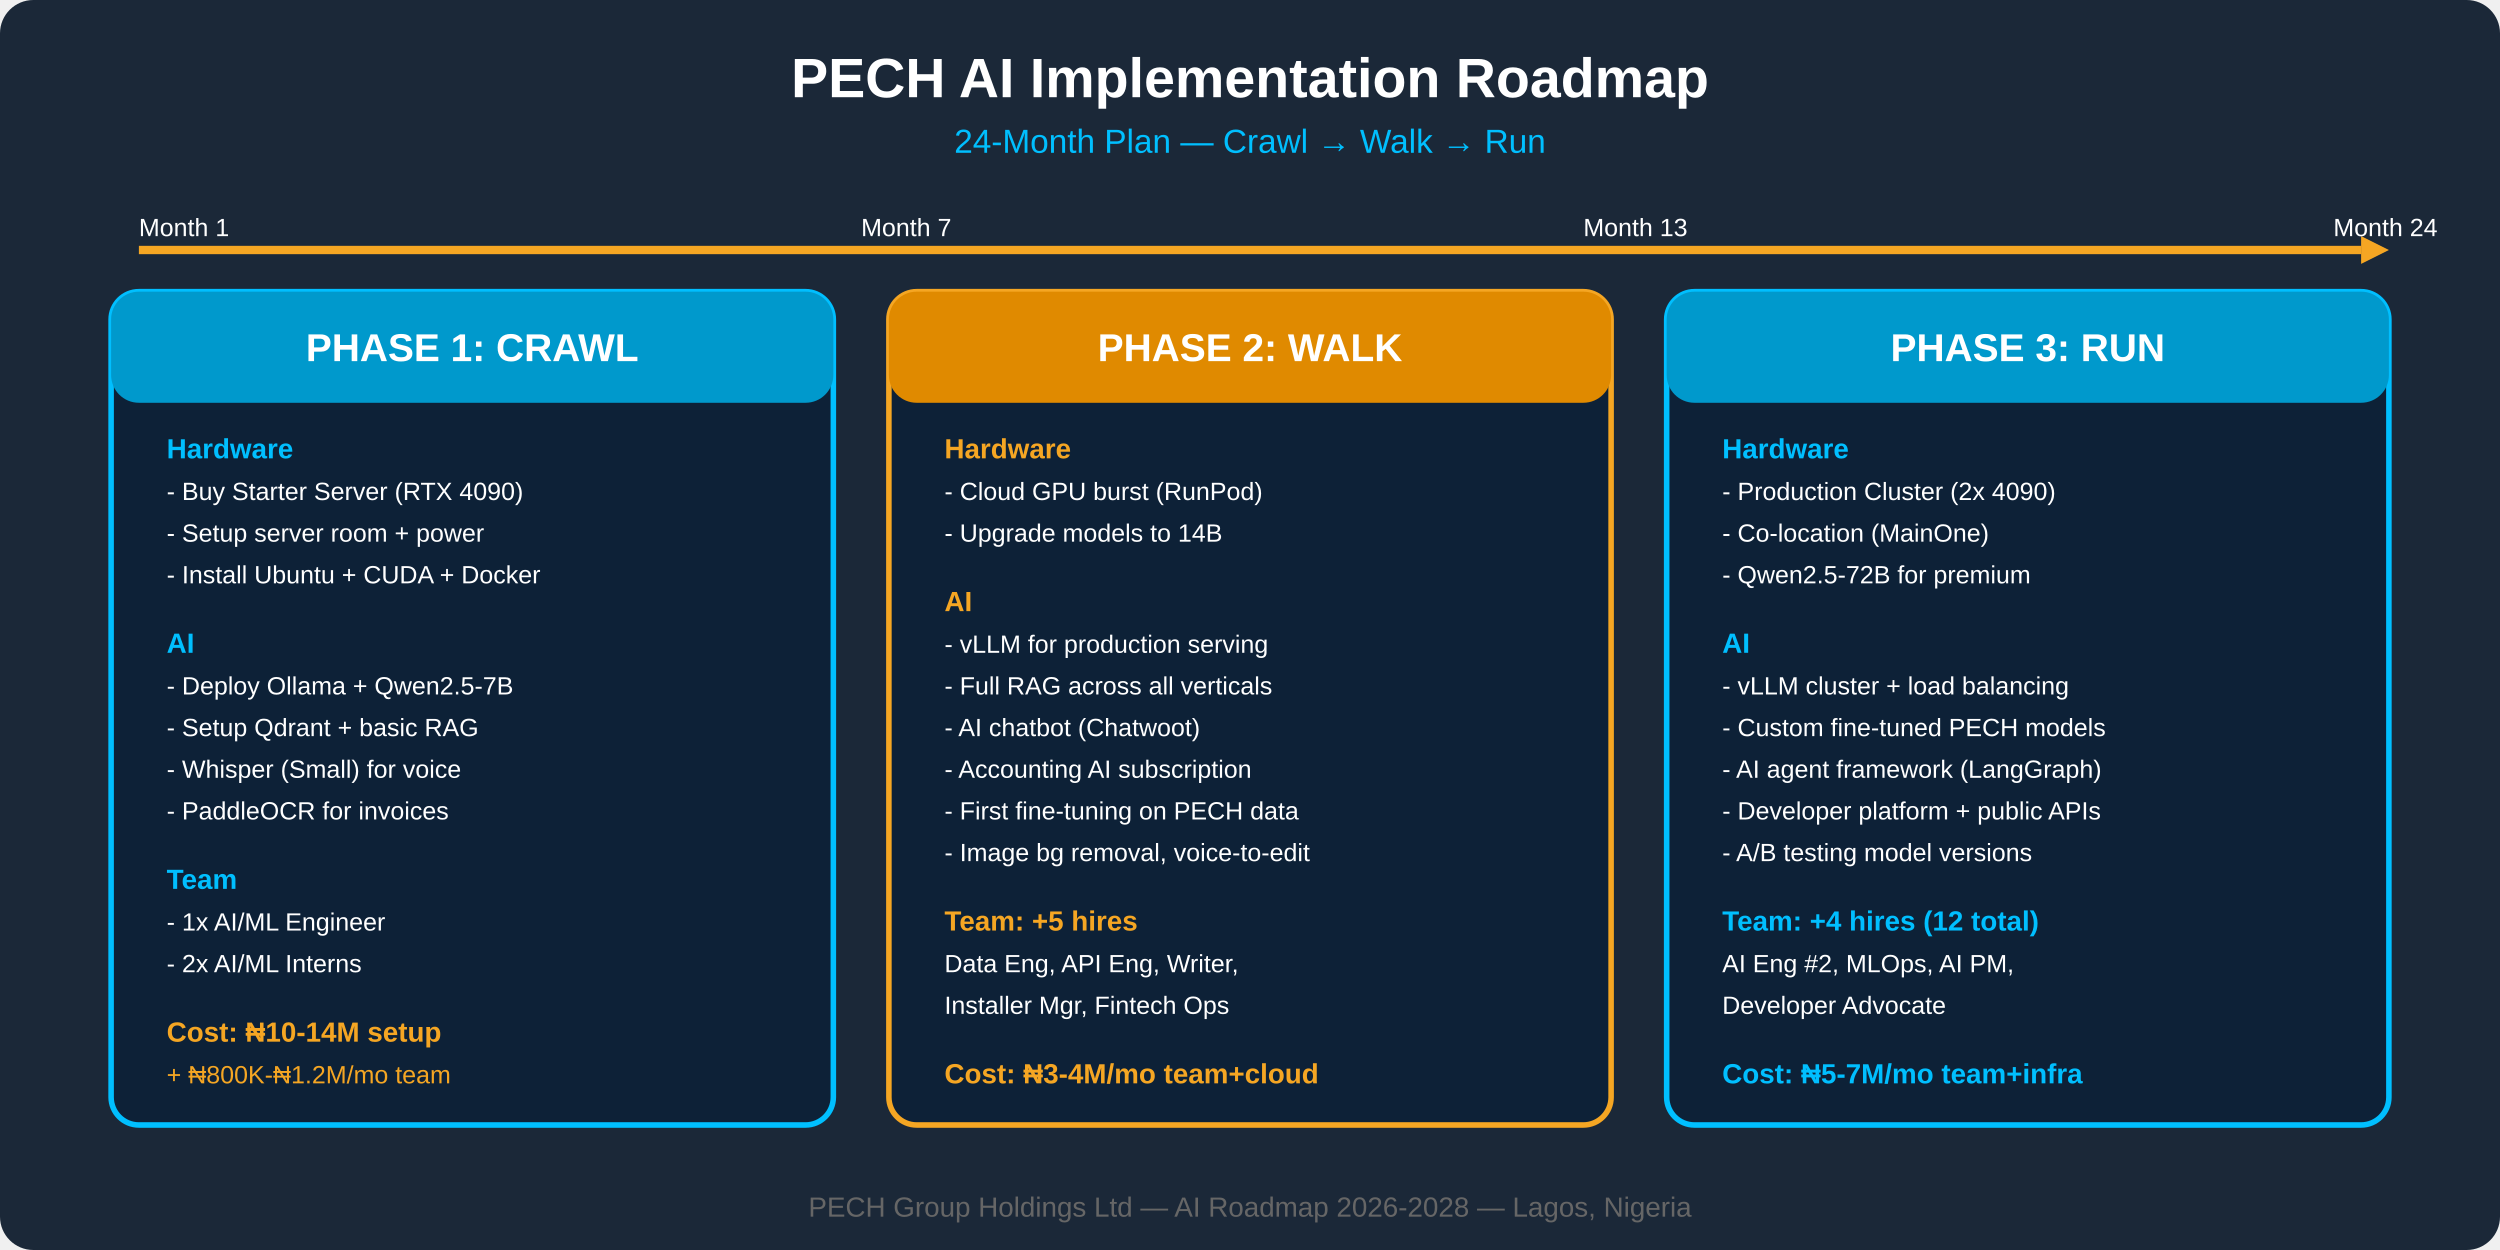
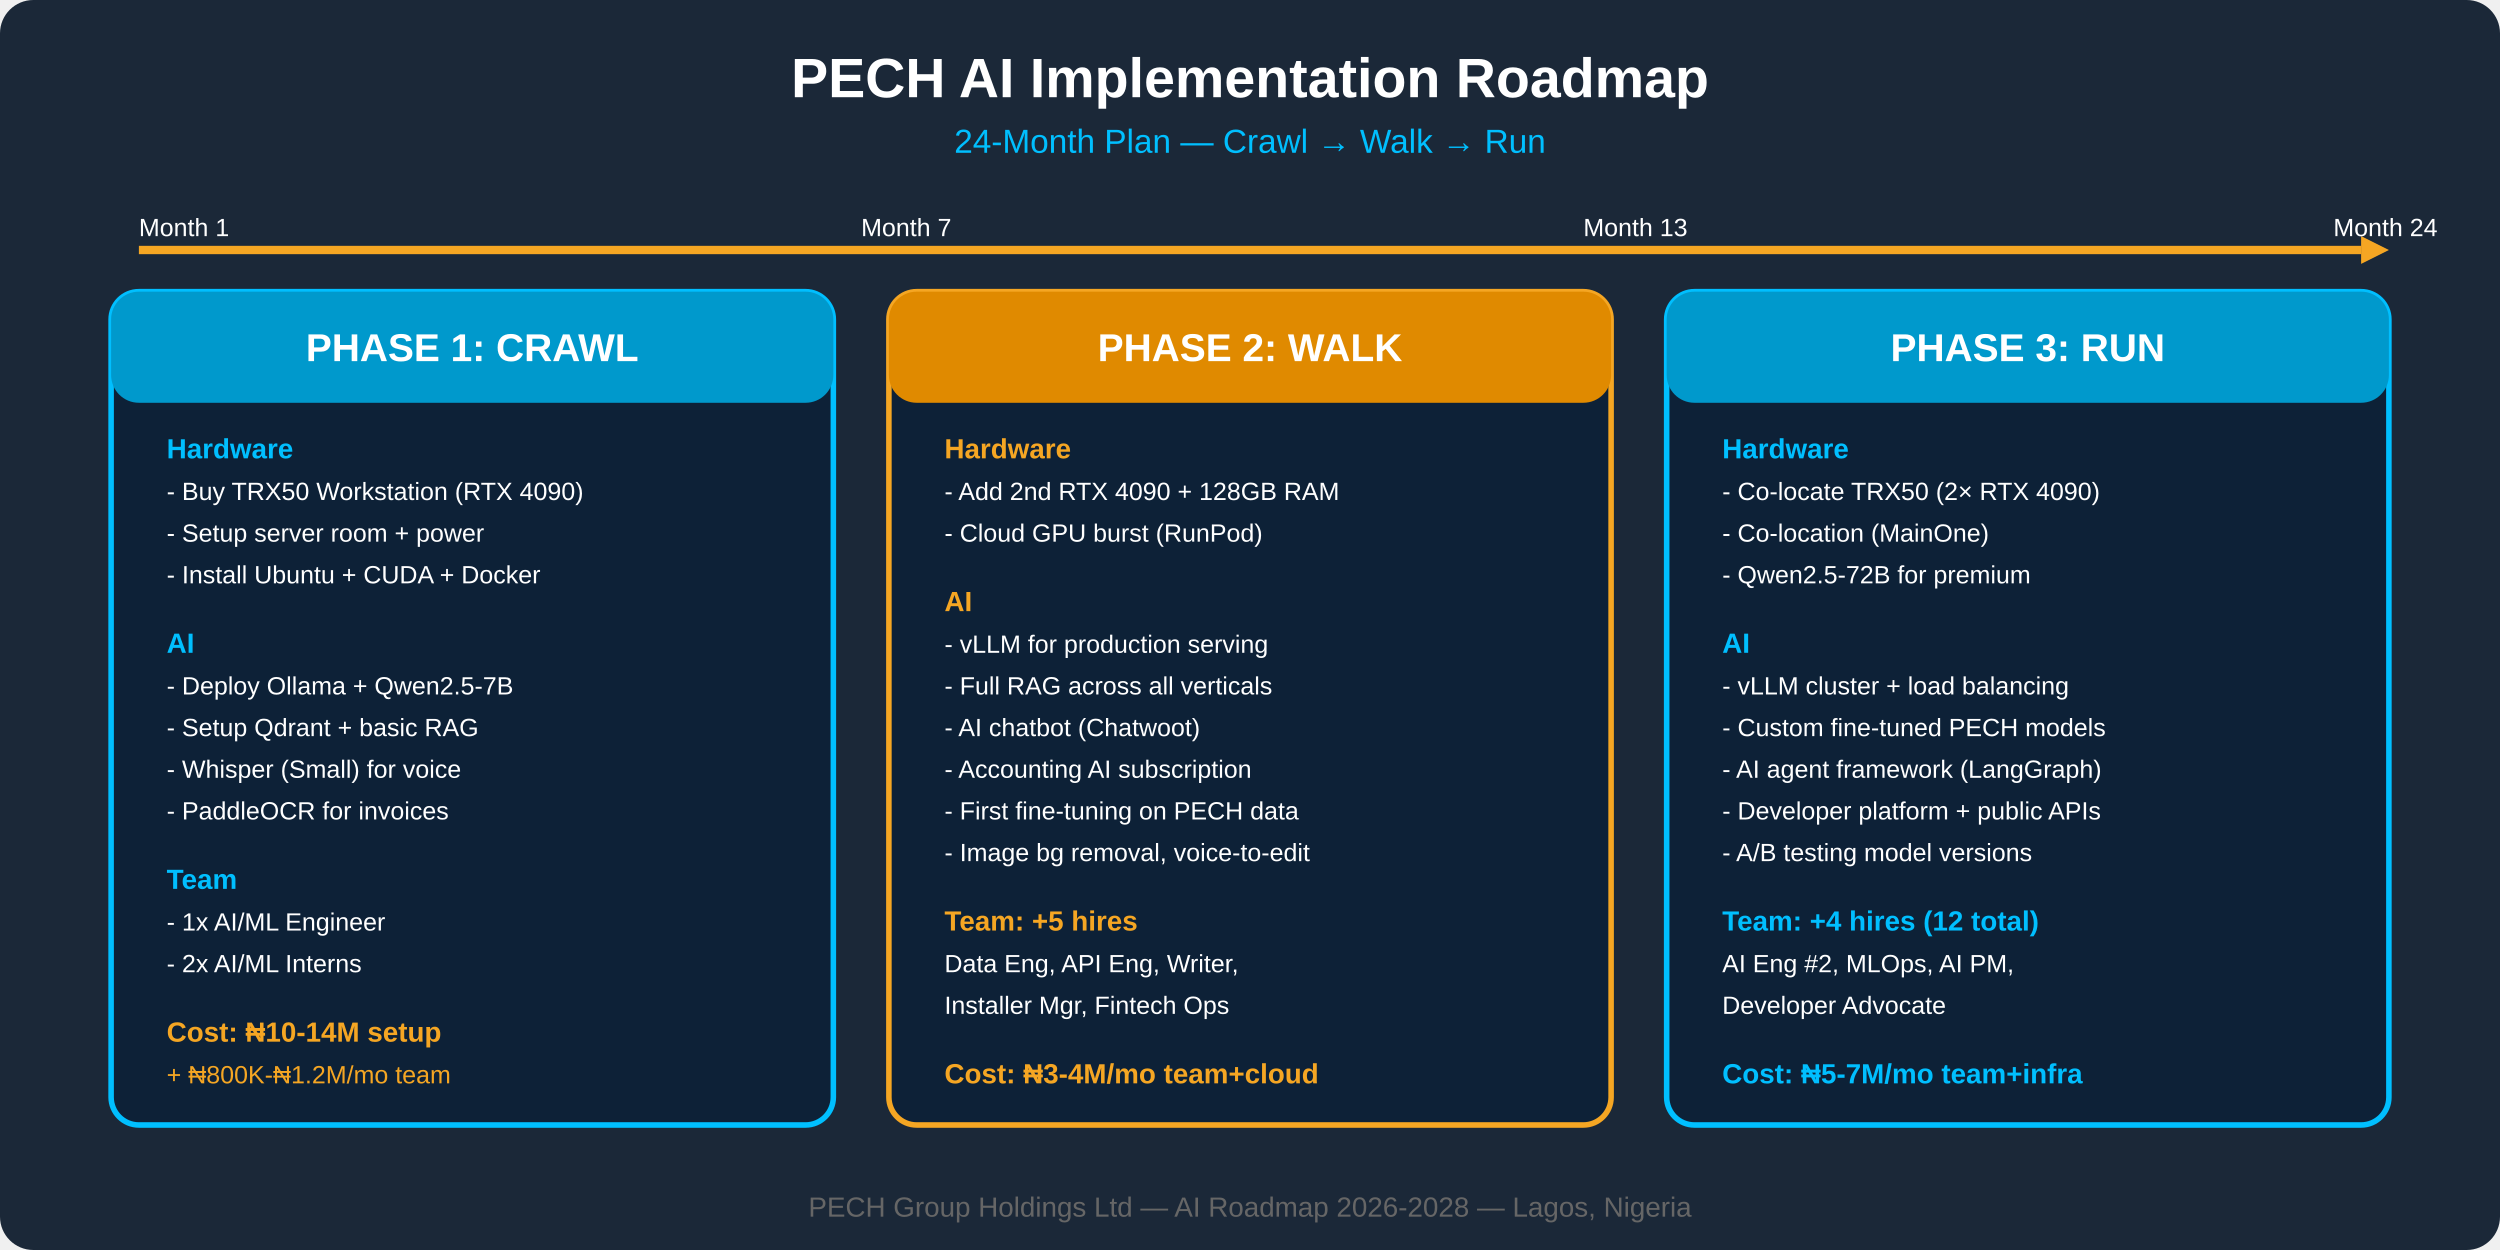
<svg xmlns="http://www.w3.org/2000/svg" viewBox="0 0 900 450" font-family="Arial, Helvetica, sans-serif">
  <rect width="900" height="450" fill="#1B2838" rx="12" />
  <text x="450" y="35" text-anchor="middle" fill="#FFF" font-size="20" font-weight="bold">PECH AI Implementation Roadmap</text>
  <text x="450" y="55" text-anchor="middle" fill="#00BFFF" font-size="12">24-Month Plan — Crawl → Walk → Run</text>
  <line x1="50" y1="90" x2="850" y2="90" stroke="#F5A623" stroke-width="3" />
  <polygon points="850,85 860,90 850,95" fill="#F5A623" />
  <text x="50" y="85" fill="#FFF" font-size="9">Month 1</text>
  <text x="310" y="85" fill="#FFF" font-size="9">Month 7</text>
  <text x="570" y="85" fill="#FFF" font-size="9">Month 13</text>
  <text x="840" y="85" fill="#FFF" font-size="9">Month 24</text>
  <rect x="40" y="105" width="260" height="300" rx="10" fill="#0D2137" stroke="#00BFFF" stroke-width="2" />
  <rect x="40" y="105" width="260" height="40" rx="10" fill="#0099CC" />
  <text x="170" y="130" text-anchor="middle" fill="#FFF" font-size="14" font-weight="bold">PHASE 1: CRAWL</text>
  <text x="60" y="165" fill="#00BFFF" font-size="10" font-weight="bold">Hardware</text>
-   <text x="60" y="180" fill="#FFF" font-size="9">- Buy Starter Server (RTX 4090)</text>
+   <text x="60" y="180" fill="#FFF" font-size="9">- Buy TRX50 Workstation (RTX 4090)</text>
  <text x="60" y="195" fill="#FFF" font-size="9">- Setup server room + power</text>
  <text x="60" y="210" fill="#FFF" font-size="9">- Install Ubuntu + CUDA + Docker</text>
  <text x="60" y="235" fill="#00BFFF" font-size="10" font-weight="bold">AI</text>
  <text x="60" y="250" fill="#FFF" font-size="9">- Deploy Ollama + Qwen2.5-7B</text>
  <text x="60" y="265" fill="#FFF" font-size="9">- Setup Qdrant + basic RAG</text>
  <text x="60" y="280" fill="#FFF" font-size="9">- Whisper (Small) for voice</text>
  <text x="60" y="295" fill="#FFF" font-size="9">- PaddleOCR for invoices</text>
  <text x="60" y="320" fill="#00BFFF" font-size="10" font-weight="bold">Team</text>
  <text x="60" y="335" fill="#FFF" font-size="9">- 1x AI/ML Engineer</text>
  <text x="60" y="350" fill="#FFF" font-size="9">- 2x AI/ML Interns</text>
  <text x="60" y="375" fill="#F5A623" font-size="10" font-weight="bold">Cost: ₦10-14M setup</text>
  <text x="60" y="390" fill="#F5A623" font-size="9">+ ₦800K-₦1.2M/mo team</text>
  <rect x="320" y="105" width="260" height="300" rx="10" fill="#0D2137" stroke="#F5A623" stroke-width="2" />
  <rect x="320" y="105" width="260" height="40" rx="10" fill="#E08A00" />
  <text x="450" y="130" text-anchor="middle" fill="#FFF" font-size="14" font-weight="bold">PHASE 2: WALK</text>
  <text x="340" y="165" fill="#F5A623" font-size="10" font-weight="bold">Hardware</text>
-   <text x="340" y="180" fill="#FFF" font-size="9">- Cloud GPU burst (RunPod)</text>
-   <text x="340" y="195" fill="#FFF" font-size="9">- Upgrade models to 14B</text>
+   <text x="340" y="180" fill="#FFF" font-size="9">- Add 2nd RTX 4090 + 128GB RAM</text>
+   <text x="340" y="195" fill="#FFF" font-size="9">- Cloud GPU burst (RunPod)</text>
  <text x="340" y="220" fill="#F5A623" font-size="10" font-weight="bold">AI</text>
  <text x="340" y="235" fill="#FFF" font-size="9">- vLLM for production serving</text>
  <text x="340" y="250" fill="#FFF" font-size="9">- Full RAG across all verticals</text>
  <text x="340" y="265" fill="#FFF" font-size="9">- AI chatbot (Chatwoot)</text>
  <text x="340" y="280" fill="#FFF" font-size="9">- Accounting AI subscription</text>
  <text x="340" y="295" fill="#FFF" font-size="9">- First fine-tuning on PECH data</text>
  <text x="340" y="310" fill="#FFF" font-size="9">- Image bg removal, voice-to-edit</text>
  <text x="340" y="335" fill="#F5A623" font-size="10" font-weight="bold">Team: +5 hires</text>
  <text x="340" y="350" fill="#FFF" font-size="9">Data Eng, API Eng, Writer,</text>
  <text x="340" y="365" fill="#FFF" font-size="9">Installer Mgr, Fintech Ops</text>
  <text x="340" y="390" fill="#F5A623" font-size="10" font-weight="bold">Cost: ₦3-4M/mo team+cloud</text>
  <rect x="600" y="105" width="260" height="300" rx="10" fill="#0D2137" stroke="#00BFFF" stroke-width="2" />
  <rect x="600" y="105" width="260" height="40" rx="10" fill="#0099CC" />
  <text x="730" y="130" text-anchor="middle" fill="#FFF" font-size="14" font-weight="bold">PHASE 3: RUN</text>
  <text x="620" y="165" fill="#00BFFF" font-size="10" font-weight="bold">Hardware</text>
-   <text x="620" y="180" fill="#FFF" font-size="9">- Production Cluster (2x 4090)</text>
+   <text x="620" y="180" fill="#FFF" font-size="9">- Co-locate TRX50 (2× RTX 4090)</text>
  <text x="620" y="195" fill="#FFF" font-size="9">- Co-location (MainOne)</text>
  <text x="620" y="210" fill="#FFF" font-size="9">- Qwen2.5-72B for premium</text>
  <text x="620" y="235" fill="#00BFFF" font-size="10" font-weight="bold">AI</text>
  <text x="620" y="250" fill="#FFF" font-size="9">- vLLM cluster + load balancing</text>
  <text x="620" y="265" fill="#FFF" font-size="9">- Custom fine-tuned PECH models</text>
  <text x="620" y="280" fill="#FFF" font-size="9">- AI agent framework (LangGraph)</text>
  <text x="620" y="295" fill="#FFF" font-size="9">- Developer platform + public APIs</text>
  <text x="620" y="310" fill="#FFF" font-size="9">- A/B testing model versions</text>
  <text x="620" y="335" fill="#00BFFF" font-size="10" font-weight="bold">Team: +4 hires (12 total)</text>
  <text x="620" y="350" fill="#FFF" font-size="9">AI Eng #2, MLOps, AI PM,</text>
  <text x="620" y="365" fill="#FFF" font-size="9">Developer Advocate</text>
  <text x="620" y="390" fill="#00BFFF" font-size="10" font-weight="bold">Cost: ₦5-7M/mo team+infra</text>
  <text x="450" y="438" text-anchor="middle" fill="#666" font-size="10">PECH Group Holdings Ltd — AI Roadmap 2026-2028 — Lagos, Nigeria</text>
</svg>
